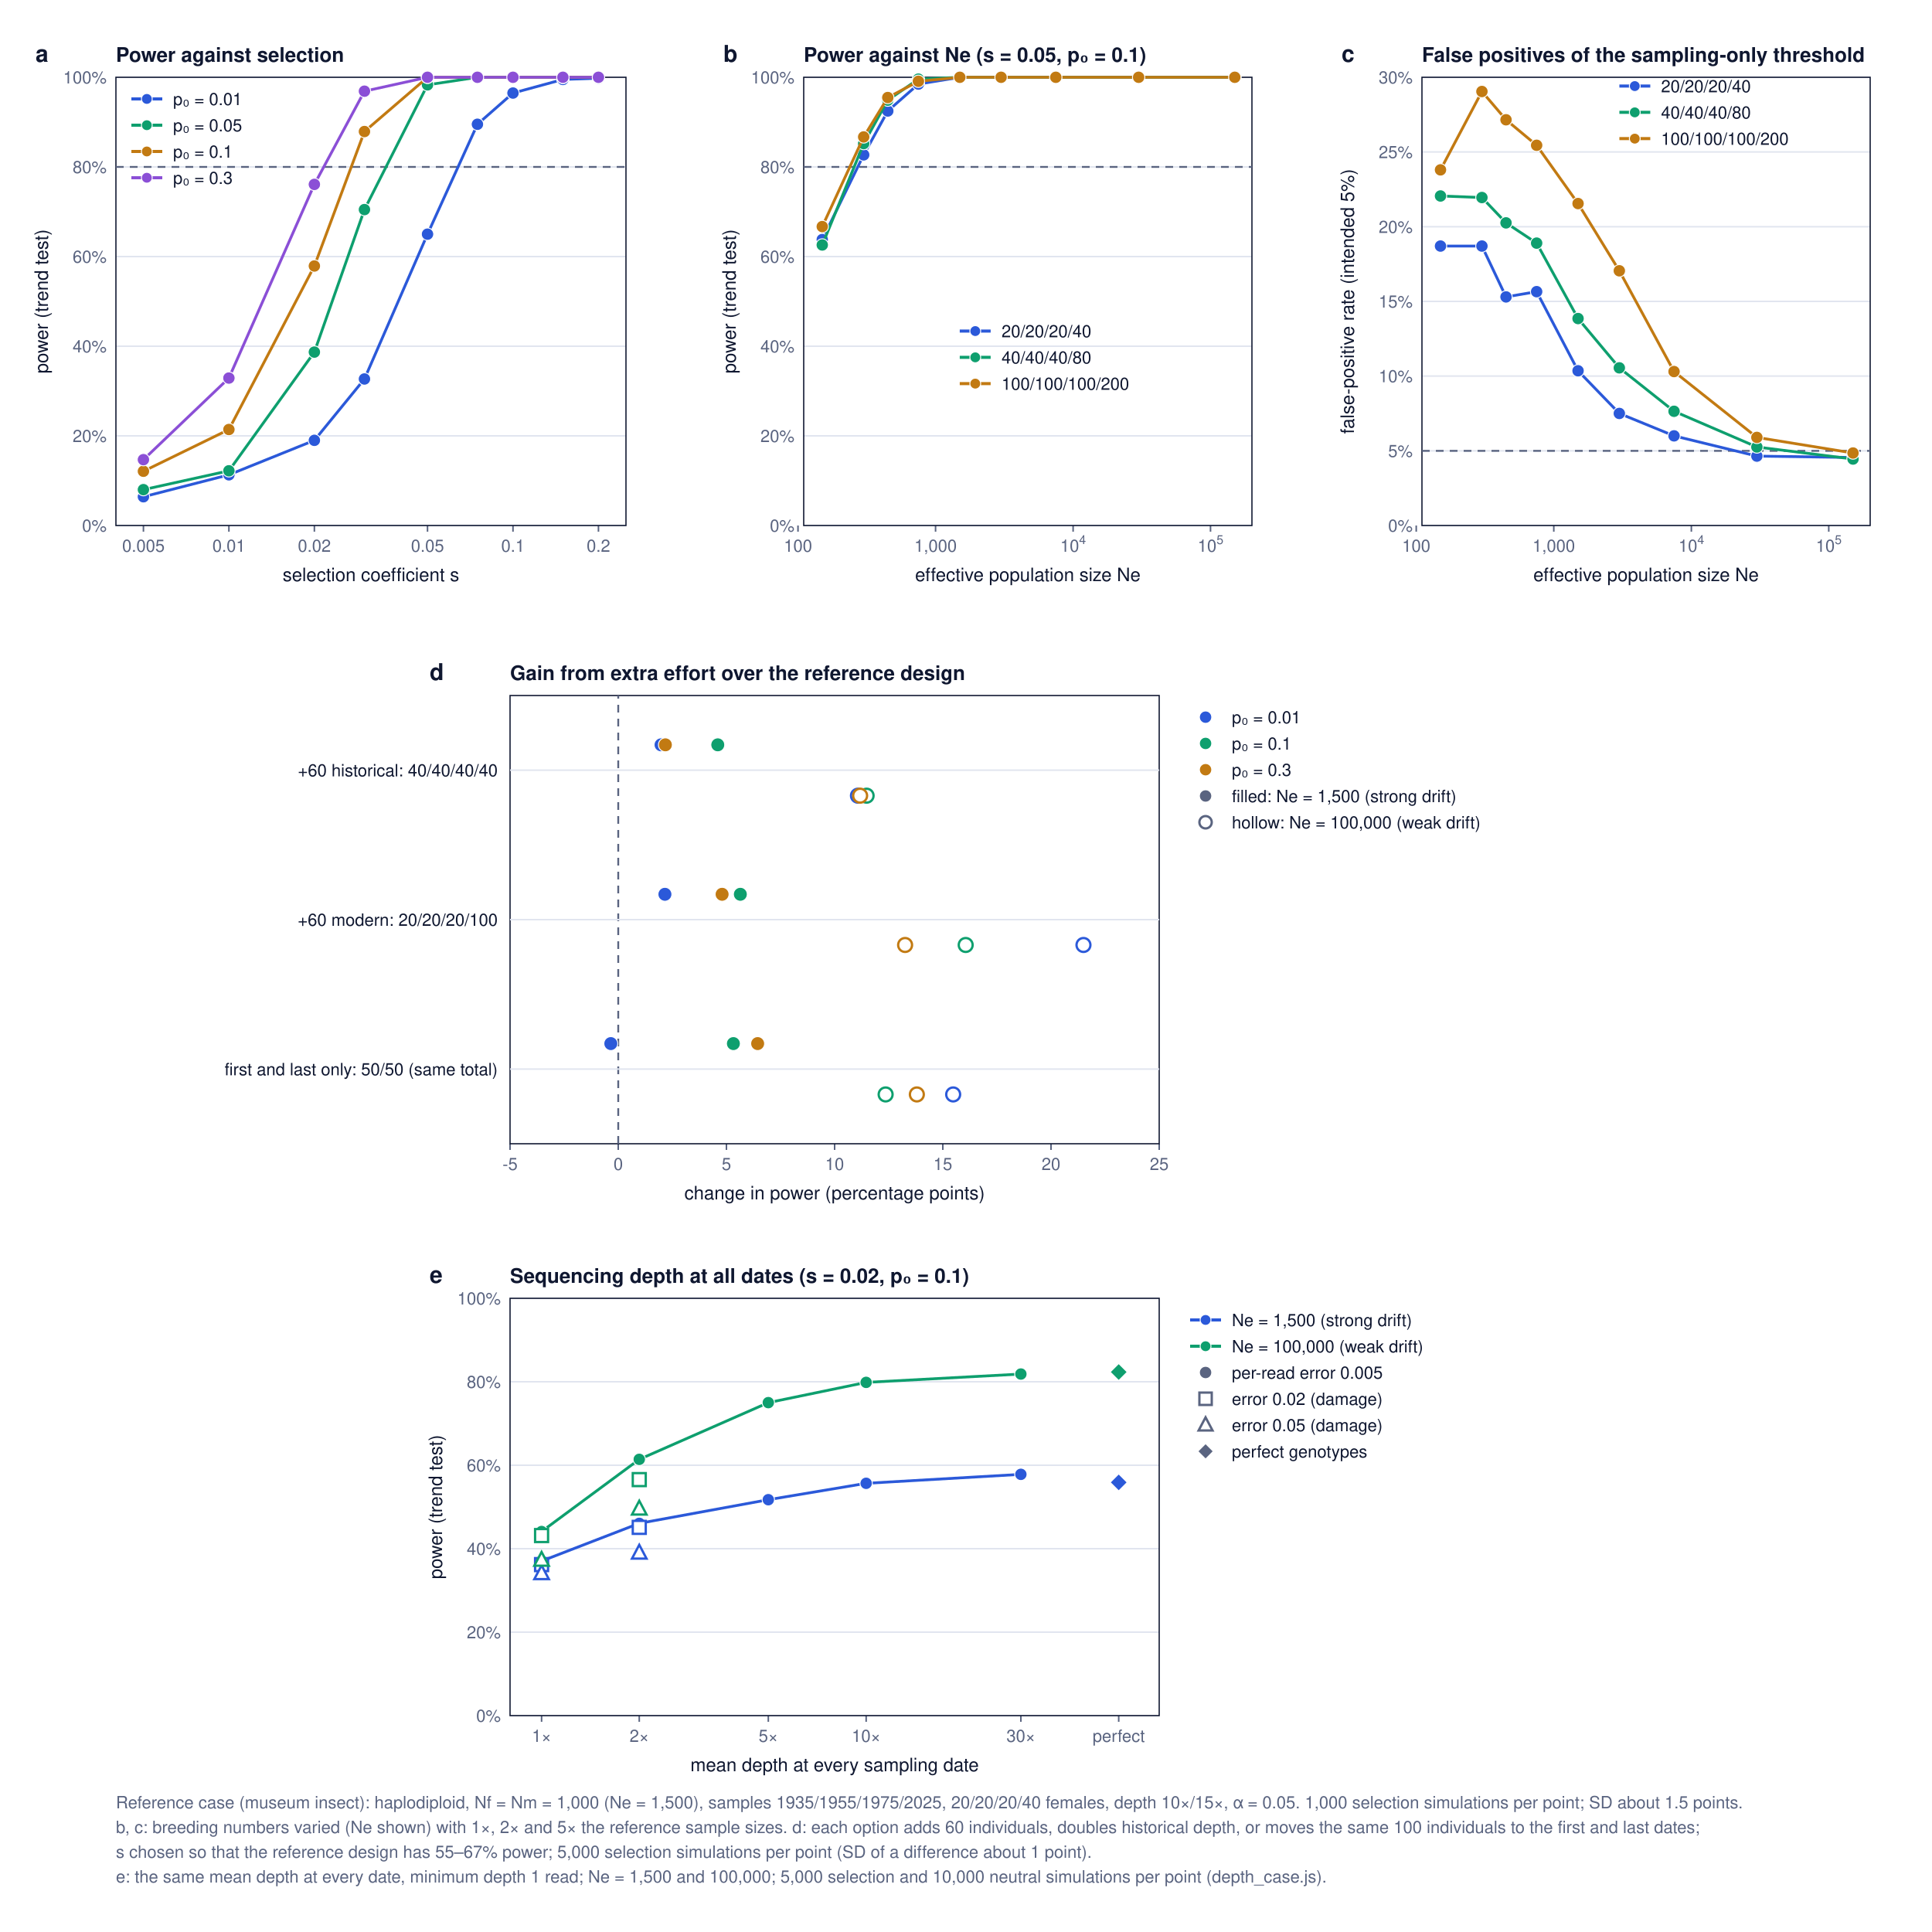
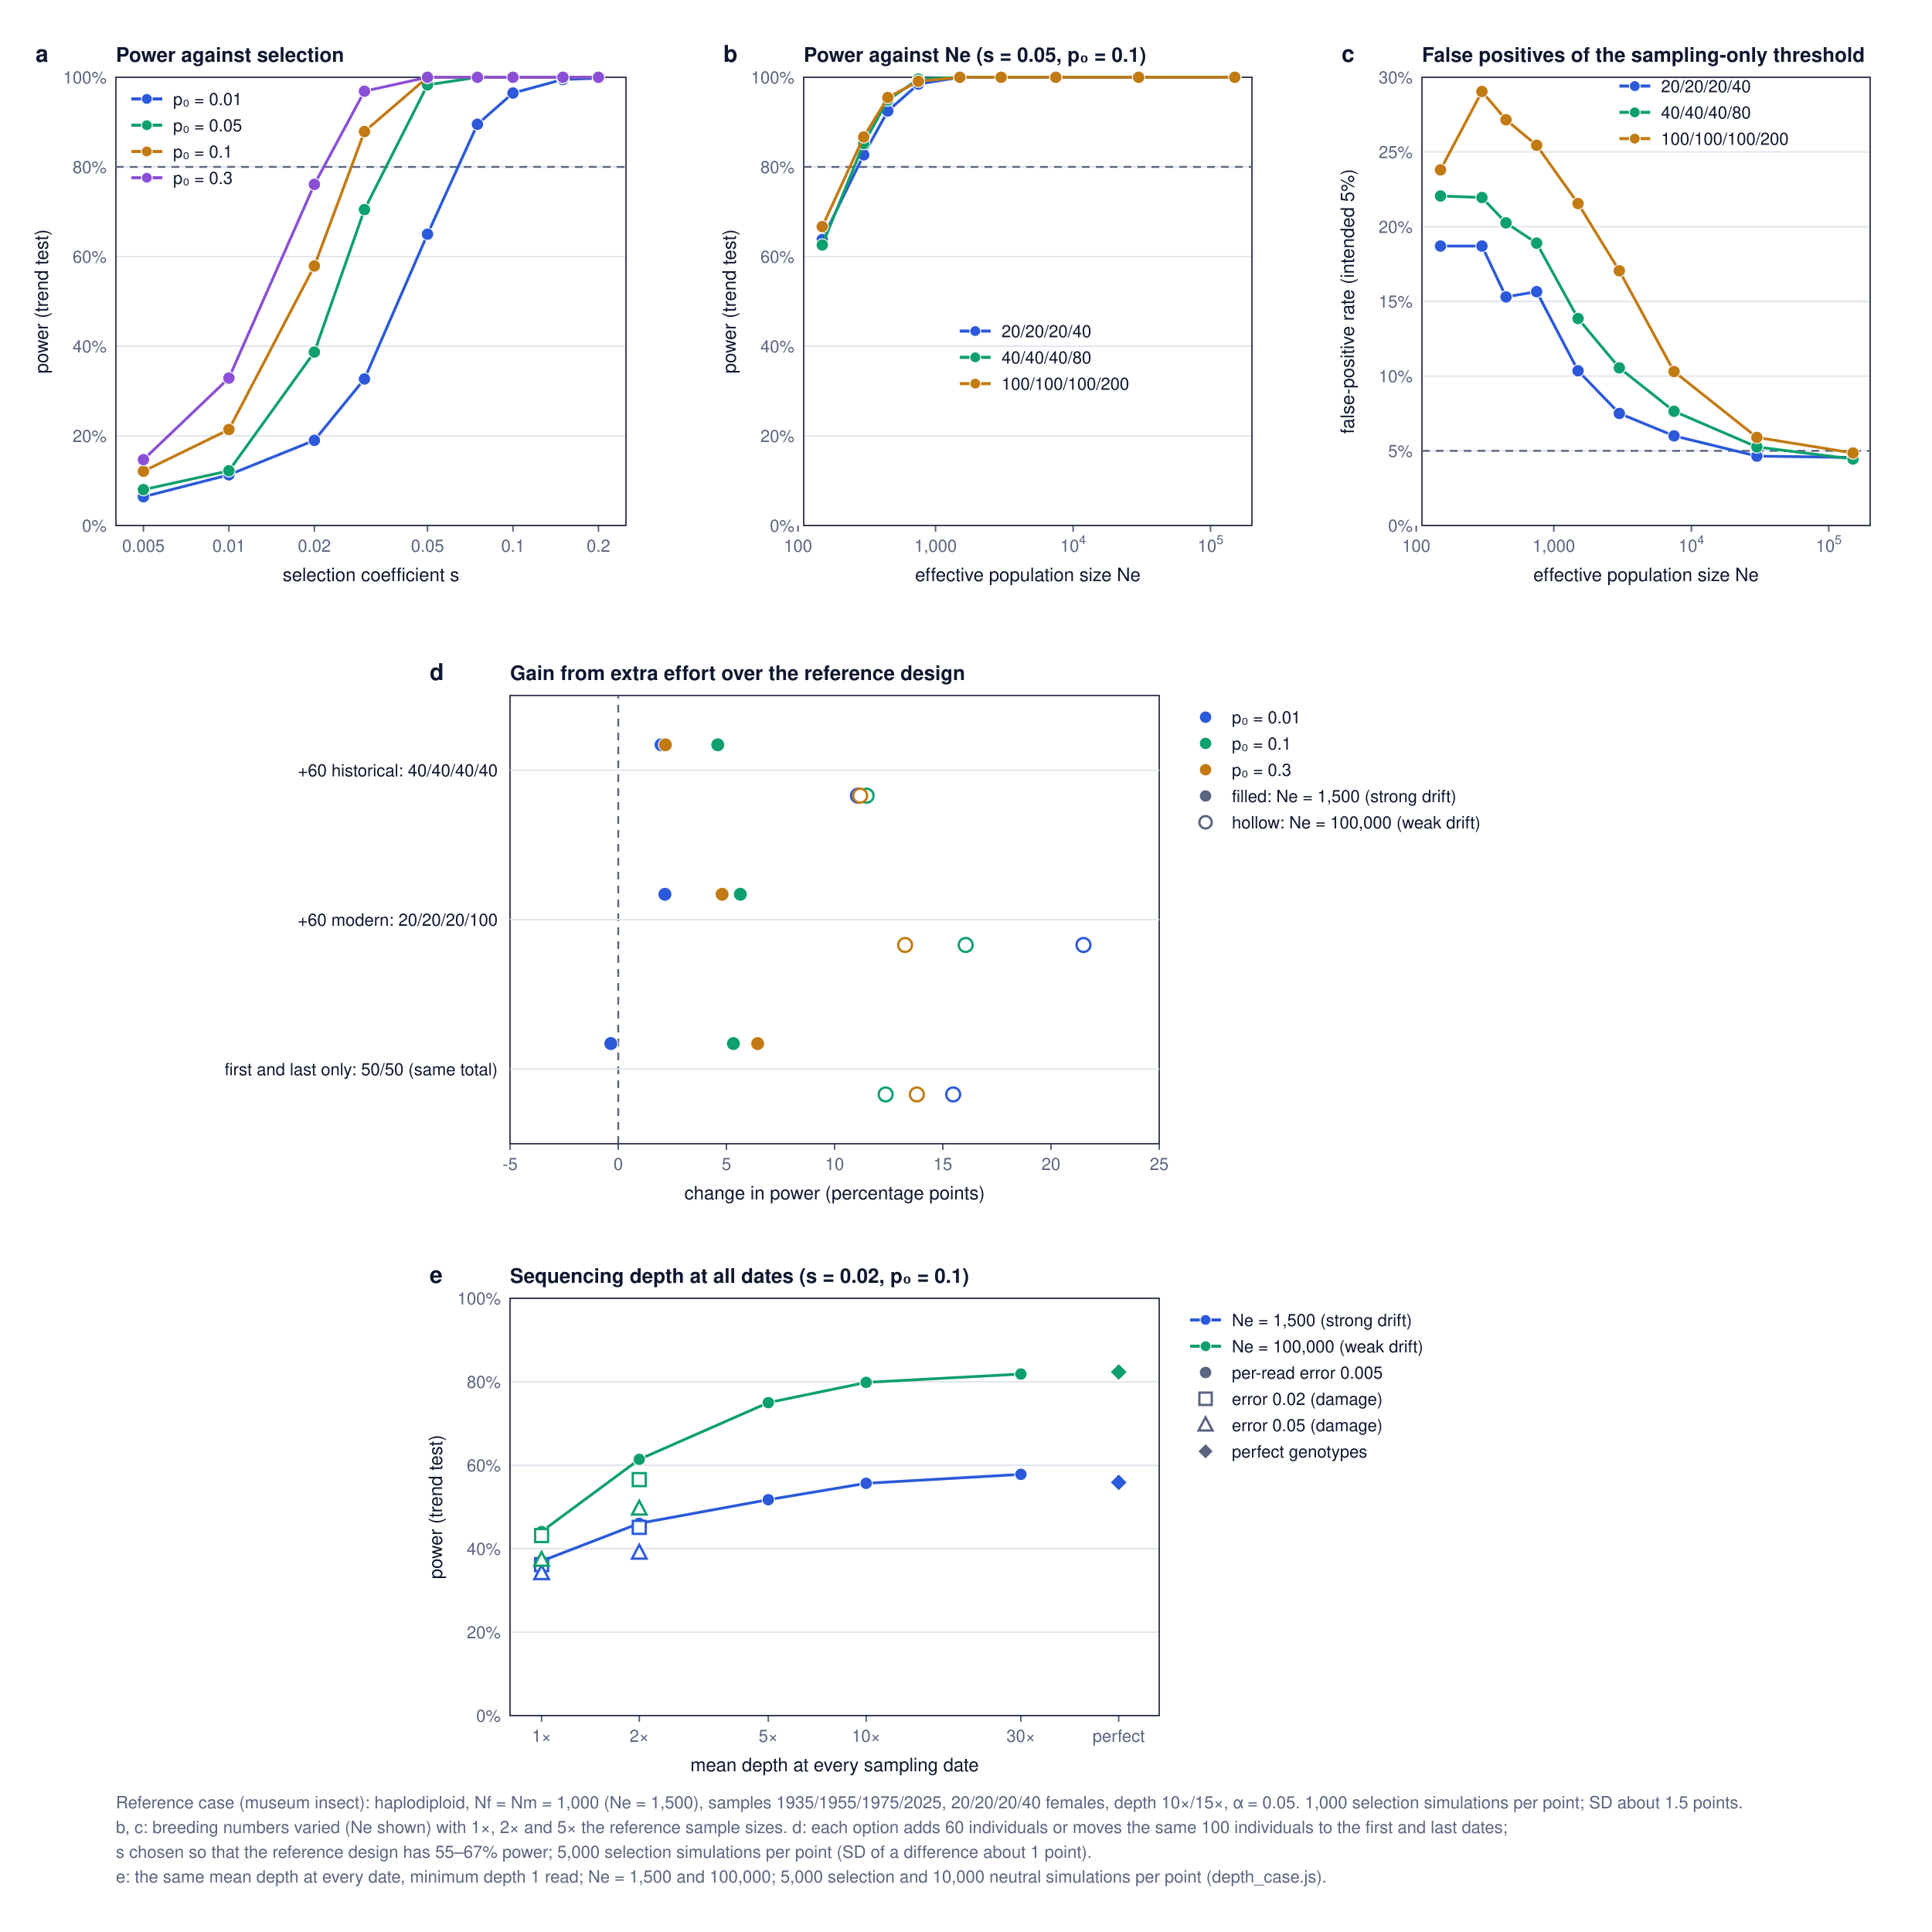
<svg xmlns="http://www.w3.org/2000/svg" width="1250" height="1250" viewBox="0 0 1250 1250" font-family="Helvetica,Arial,sans-serif">
  <defs>
    <g id="m0">
      <circle r="4" fill="#2B59D9" stroke="#fff" stroke-width="0.6" />
    </g>
    <g id="m1">
      <circle r="4" fill="#0E9F6E" stroke="#fff" stroke-width="0.6" />
    </g>
    <g id="m2">
      <circle r="4" fill="#C27A12" stroke="#fff" stroke-width="0.6" />
    </g>
    <g id="m3">
      <circle r="4" fill="#8B4FD6" stroke="#fff" stroke-width="0.6" />
    </g>
    <g id="m4">
      <circle r="3.5" fill="#2B59D9" stroke="#fff" stroke-width="0.6" />
    </g>
    <g id="m5">
      <circle r="3.5" fill="#0E9F6E" stroke="#fff" stroke-width="0.6" />
    </g>
    <g id="m6">
      <circle r="3.5" fill="#C27A12" stroke="#fff" stroke-width="0.6" />
    </g>
    <g id="m7">
      <circle r="3.5" fill="#8B4FD6" stroke="#fff" stroke-width="0.6" />
    </g>
    <g id="m8">
      <circle r="4.5" fill="#2B59D9" stroke="#fff" stroke-width="0.6" />
    </g>
    <g id="m9">
      <circle r="4.5" fill="#0E9F6E" stroke="#fff" stroke-width="0.6" />
    </g>
    <g id="m10">
      <circle r="4.5" fill="#C27A12" stroke="#fff" stroke-width="0.6" />
    </g>
    <g id="m11">
      <circle r="4.5" fill="#fff" stroke="#2B59D9" stroke-width="1.5" />
    </g>
    <g id="m12">
      <circle r="4.5" fill="#fff" stroke="#0E9F6E" stroke-width="1.5" />
    </g>
    <g id="m13">
      <circle r="4.5" fill="#fff" stroke="#C27A12" stroke-width="1.5" />
    </g>
    <g id="m14">
      <circle r="4" fill="#5A6480" stroke="#fff" stroke-width="0.6" />
    </g>
    <g id="m15">
      <circle r="4" fill="#fff" stroke="#5A6480" stroke-width="1.5" />
    </g>
    <g id="m16">
      <path d="M0 -5.5L5.5 0L0 5.5L-5.5 0Z" fill="#2B59D9" stroke="#fff" stroke-width="0.6" />
    </g>
    <g id="m17">
      <rect x="-4.2" y="-4.2" width="8.4" height="8.4" fill="#fff" stroke="#2B59D9" stroke-width="1.5" />
    </g>
    <g id="m18">
      <path d="M0 -5.2L4.7 3.7H-4.7Z" fill="#fff" stroke="#2B59D9" stroke-width="1.5" />
    </g>
    <g id="m19">
      <path d="M0 -5.5L5.5 0L0 5.5L-5.5 0Z" fill="#0E9F6E" stroke="#fff" stroke-width="0.6" />
    </g>
    <g id="m20">
      <rect x="-4.2" y="-4.2" width="8.4" height="8.4" fill="#fff" stroke="#0E9F6E" stroke-width="1.5" />
    </g>
    <g id="m21">
      <path d="M0 -5.2L4.7 3.7H-4.7Z" fill="#fff" stroke="#0E9F6E" stroke-width="1.5" />
    </g>
    <g id="m22">
      <rect x="-4" y="-4" width="8" height="8" fill="#fff" stroke="#5A6480" stroke-width="1.5" />
    </g>
    <g id="m23">
      <path d="M0 -5L4.5 3.5H-4.5Z" fill="#fff" stroke="#5A6480" stroke-width="1.5" />
    </g>
    <g id="m24">
      <path d="M0 -5L5 0L0 5L-5 0Z" fill="#5A6480" stroke="#fff" stroke-width="0.6" />
    </g>
  </defs>
  <rect width="1250" height="1250" fill="#fff" />
  <text x="75.0" y="40.0" font-size="13" text-anchor="start" fill="#0F1730" font-weight="600">Power against selection</text>
  <text x="23.0" y="40.0" font-size="15" text-anchor="start" fill="#0F1730" font-weight="700">a</text>
  <line x1="75" x2="405" y1="340.0" y2="340.0" stroke="#E1E5EF" />
  <text x="69" y="344.0" font-size="11" text-anchor="end" fill="#5A6480">0%</text>
  <line x1="75" x2="405" y1="282.0" y2="282.0" stroke="#E1E5EF" />
  <text x="69" y="286.0" font-size="11" text-anchor="end" fill="#5A6480">20%</text>
  <line x1="75" x2="405" y1="224.0" y2="224.0" stroke="#E1E5EF" />
  <text x="69" y="228.0" font-size="11" text-anchor="end" fill="#5A6480">40%</text>
  <line x1="75" x2="405" y1="166.0" y2="166.0" stroke="#E1E5EF" />
  <text x="69" y="170.0" font-size="11" text-anchor="end" fill="#5A6480">60%</text>
  <line x1="75" x2="405" y1="108.0" y2="108.0" stroke="#E1E5EF" />
  <text x="69" y="112.0" font-size="11" text-anchor="end" fill="#5A6480">80%</text>
  <line x1="75" x2="405" y1="50.0" y2="50.0" stroke="#E1E5EF" />
  <text x="69" y="54.0" font-size="11" text-anchor="end" fill="#5A6480">100%</text>
  <line x1="92.8" x2="92.8" y1="340" y2="344" stroke="#5A6480" />
  <text x="92.8" y="357" font-size="11" text-anchor="middle" fill="#5A6480">0.005</text>
  <line x1="148.1" x2="148.1" y1="340" y2="344" stroke="#5A6480" />
  <text x="148.1" y="357" font-size="11" text-anchor="middle" fill="#5A6480">0.01</text>
  <line x1="203.4" x2="203.4" y1="340" y2="344" stroke="#5A6480" />
  <text x="203.4" y="357" font-size="11" text-anchor="middle" fill="#5A6480">0.02</text>
  <line x1="276.6" x2="276.6" y1="340" y2="344" stroke="#5A6480" />
  <text x="276.6" y="357" font-size="11" text-anchor="middle" fill="#5A6480">0.05</text>
  <line x1="331.9" x2="331.9" y1="340" y2="344" stroke="#5A6480" />
  <text x="331.9" y="357" font-size="11" text-anchor="middle" fill="#5A6480">0.1</text>
  <line x1="387.2" x2="387.2" y1="340" y2="344" stroke="#5A6480" />
  <text x="387.2" y="357" font-size="11" text-anchor="middle" fill="#5A6480">0.2</text>
  <rect x="75" y="50" width="330" height="290" fill="none" stroke="#0F1730" stroke-width=".8" />
  <text x="240.0" y="376.0" font-size="12" text-anchor="middle" fill="#0F1730">selection coefficient s</text>
  <text x="31.0" y="195.0" font-size="12" text-anchor="middle" fill="#0F1730" transform="rotate(-90 31.0 195.0)">power (trend test)</text>
  <path d="M75.0 108.0L405.0 108.0" fill="none" stroke="#5A6480" stroke-width="1.2" stroke-dasharray="5 4" stroke-opacity="1" />
  <path d="M92.8 321.4L148.1 307.2L203.4 284.9L235.8 245.2L276.6 151.5L308.9 80.4L331.9 60.2L364.2 51.4L387.2 50.6" fill="none" stroke="#2B59D9" stroke-width="1.8" stroke-opacity="1" />
  <use href="#m0" x="92.8" y="321.4" />
  <use href="#m0" x="148.1" y="307.2" />
  <use href="#m0" x="203.4" y="284.9" />
  <use href="#m0" x="235.8" y="245.2" />
  <use href="#m0" x="276.6" y="151.5" />
  <use href="#m0" x="308.9" y="80.4" />
  <use href="#m0" x="331.9" y="60.2" />
  <use href="#m0" x="364.2" y="51.4" />
  <use href="#m0" x="387.2" y="50.6" />
  <path d="M92.8 316.8L148.1 304.6L203.4 227.8L235.8 135.6L276.6 54.9L308.9 50.0L331.9 50.0L364.2 50.0L387.2 50.0" fill="none" stroke="#0E9F6E" stroke-width="1.8" stroke-opacity="1" />
  <use href="#m1" x="92.8" y="316.8" />
  <use href="#m1" x="148.1" y="304.6" />
  <use href="#m1" x="203.4" y="227.8" />
  <use href="#m1" x="235.8" y="135.6" />
  <use href="#m1" x="276.6" y="54.9" />
  <use href="#m1" x="308.9" y="50.0" />
  <use href="#m1" x="331.9" y="50.0" />
  <use href="#m1" x="364.2" y="50.0" />
  <use href="#m1" x="387.2" y="50.0" />
  <path d="M92.8 304.9L148.1 277.9L203.4 172.1L235.8 85.1L276.6 50.0L308.9 50.0L331.9 50.0L364.2 50.0L387.2 50.0" fill="none" stroke="#C27A12" stroke-width="1.8" stroke-opacity="1" />
  <use href="#m2" x="92.8" y="304.9" />
  <use href="#m2" x="148.1" y="277.9" />
  <use href="#m2" x="203.4" y="172.1" />
  <use href="#m2" x="235.8" y="85.1" />
  <use href="#m2" x="276.6" y="50.0" />
  <use href="#m2" x="308.9" y="50.0" />
  <use href="#m2" x="331.9" y="50.0" />
  <use href="#m2" x="364.2" y="50.0" />
  <use href="#m2" x="387.2" y="50.0" />
  <path d="M92.8 297.4L148.1 244.6L203.4 119.3L235.8 59.0L276.6 50.0L308.9 50.0L331.9 50.0L364.2 50.0L387.2 50.0" fill="none" stroke="#8B4FD6" stroke-width="1.8" stroke-opacity="1" />
  <use href="#m3" x="92.8" y="297.4" />
  <use href="#m3" x="148.1" y="244.6" />
  <use href="#m3" x="203.4" y="119.3" />
  <use href="#m3" x="235.8" y="59.0" />
  <use href="#m3" x="276.6" y="50.0" />
  <use href="#m3" x="308.9" y="50.0" />
  <use href="#m3" x="331.9" y="50.0" />
  <use href="#m3" x="364.2" y="50.0" />
  <use href="#m3" x="387.2" y="50.0" />
  <line x1="85" x2="105" y1="64" y2="64" stroke="#2B59D9" stroke-width="2" />
  <use href="#m4" x="95.0" y="64.0" />
  <text x="112.0" y="68.0" font-size="11" text-anchor="start" fill="#0F1730">p₀ = 0.01</text>
  <line x1="85" x2="105" y1="81" y2="81" stroke="#0E9F6E" stroke-width="2" />
  <use href="#m5" x="95.0" y="81.0" />
  <text x="112.0" y="85.0" font-size="11" text-anchor="start" fill="#0F1730">p₀ = 0.05</text>
  <line x1="85" x2="105" y1="98" y2="98" stroke="#C27A12" stroke-width="2" />
  <use href="#m6" x="95.0" y="98.0" />
  <text x="112.0" y="102.0" font-size="11" text-anchor="start" fill="#0F1730">p₀ = 0.1</text>
  <line x1="85" x2="105" y1="115" y2="115" stroke="#8B4FD6" stroke-width="2" />
  <use href="#m7" x="95.0" y="115.0" />
  <text x="112.0" y="119.0" font-size="11" text-anchor="start" fill="#0F1730">p₀ = 0.3</text>
  <text x="520.0" y="40.0" font-size="13" text-anchor="start" fill="#0F1730" font-weight="600">Power against Ne (s = 0.05, p₀ = 0.1)</text>
  <text x="468.0" y="40.0" font-size="15" text-anchor="start" fill="#0F1730" font-weight="700">b</text>
  <line x1="520" x2="810" y1="340.0" y2="340.0" stroke="#E1E5EF" />
  <text x="514" y="344.0" font-size="11" text-anchor="end" fill="#5A6480">0%</text>
  <line x1="520" x2="810" y1="282.0" y2="282.0" stroke="#E1E5EF" />
  <text x="514" y="286.0" font-size="11" text-anchor="end" fill="#5A6480">20%</text>
  <line x1="520" x2="810" y1="224.0" y2="224.0" stroke="#E1E5EF" />
  <text x="514" y="228.0" font-size="11" text-anchor="end" fill="#5A6480">40%</text>
  <line x1="520" x2="810" y1="166.0" y2="166.0" stroke="#E1E5EF" />
  <text x="514" y="170.0" font-size="11" text-anchor="end" fill="#5A6480">60%</text>
  <line x1="520" x2="810" y1="108.0" y2="108.0" stroke="#E1E5EF" />
  <text x="514" y="112.0" font-size="11" text-anchor="end" fill="#5A6480">80%</text>
  <line x1="520" x2="810" y1="50.0" y2="50.0" stroke="#E1E5EF" />
  <text x="514" y="54.0" font-size="11" text-anchor="end" fill="#5A6480">100%</text>
  <line x1="516.3" x2="516.3" y1="340" y2="344" stroke="#5A6480" />
  <text x="516.3" y="357" font-size="11" text-anchor="middle" fill="#5A6480">100</text>
  <line x1="605.3" x2="605.3" y1="340" y2="344" stroke="#5A6480" />
  <text x="605.3" y="357" font-size="11" text-anchor="middle" fill="#5A6480">1,000</text>
  <line x1="694.3" x2="694.3" y1="340" y2="344" stroke="#5A6480" />
  <text x="694.3" y="357" font-size="11" text-anchor="middle" fill="#5A6480">10<tspan dy="-5" font-size="8">4</tspan>
  </text>
  <line x1="783.2" x2="783.2" y1="340" y2="344" stroke="#5A6480" />
  <text x="783.2" y="357" font-size="11" text-anchor="middle" fill="#5A6480">10<tspan dy="-5" font-size="8">5</tspan>
  </text>
  <rect x="520" y="50" width="290" height="290" fill="none" stroke="#0F1730" stroke-width=".8" />
  <text x="665.0" y="376.0" font-size="12" text-anchor="middle" fill="#0F1730">effective population size Ne</text>
  <text x="476.0" y="195.0" font-size="12" text-anchor="middle" fill="#0F1730" transform="rotate(-90 476.0 195.0)">power (trend test)</text>
  <path d="M520.0 108.0L810.0 108.0" fill="none" stroke="#5A6480" stroke-width="1.2" stroke-dasharray="5 4" stroke-opacity="1" />
  <text x="920.0" y="40.0" font-size="13" text-anchor="start" fill="#0F1730" font-weight="600">False positives of the sampling-only threshold</text>
  <text x="868.0" y="40.0" font-size="15" text-anchor="start" fill="#0F1730" font-weight="700">c</text>
  <line x1="920" x2="1210" y1="340.0" y2="340.0" stroke="#E1E5EF" />
  <text x="914" y="344.0" font-size="11" text-anchor="end" fill="#5A6480">0%</text>
  <line x1="920" x2="1210" y1="291.7" y2="291.7" stroke="#E1E5EF" />
  <text x="914" y="295.7" font-size="11" text-anchor="end" fill="#5A6480">5%</text>
  <line x1="920" x2="1210" y1="243.3" y2="243.3" stroke="#E1E5EF" />
  <text x="914" y="247.3" font-size="11" text-anchor="end" fill="#5A6480">10%</text>
  <line x1="920" x2="1210" y1="195.0" y2="195.0" stroke="#E1E5EF" />
  <text x="914" y="199.0" font-size="11" text-anchor="end" fill="#5A6480">15%</text>
  <line x1="920" x2="1210" y1="146.7" y2="146.7" stroke="#E1E5EF" />
  <text x="914" y="150.7" font-size="11" text-anchor="end" fill="#5A6480">20%</text>
  <line x1="920" x2="1210" y1="98.3" y2="98.3" stroke="#E1E5EF" />
  <text x="914" y="102.3" font-size="11" text-anchor="end" fill="#5A6480">25%</text>
  <line x1="920" x2="1210" y1="50.0" y2="50.0" stroke="#E1E5EF" />
  <text x="914" y="54.0" font-size="11" text-anchor="end" fill="#5A6480">30%</text>
  <line x1="916.3" x2="916.3" y1="340" y2="344" stroke="#5A6480" />
  <text x="916.3" y="357" font-size="11" text-anchor="middle" fill="#5A6480">100</text>
  <line x1="1005.3" x2="1005.3" y1="340" y2="344" stroke="#5A6480" />
  <text x="1005.3" y="357" font-size="11" text-anchor="middle" fill="#5A6480">1,000</text>
  <line x1="1094.3" x2="1094.3" y1="340" y2="344" stroke="#5A6480" />
  <text x="1094.3" y="357" font-size="11" text-anchor="middle" fill="#5A6480">10<tspan dy="-5" font-size="8">4</tspan>
  </text>
  <line x1="1183.2" x2="1183.2" y1="340" y2="344" stroke="#5A6480" />
  <text x="1183.2" y="357" font-size="11" text-anchor="middle" fill="#5A6480">10<tspan dy="-5" font-size="8">5</tspan>
  </text>
  <rect x="920" y="50" width="290" height="290" fill="none" stroke="#0F1730" stroke-width=".8" />
  <text x="1065.0" y="376.0" font-size="12" text-anchor="middle" fill="#0F1730">effective population size Ne</text>
  <text x="876.0" y="195.0" font-size="12" text-anchor="middle" fill="#0F1730" transform="rotate(-90 876.0 195.0)">false-positive rate (intended 5%)</text>
  <path d="M920.0 291.7L1210.0 291.7" fill="none" stroke="#5A6480" stroke-width="1.2" stroke-dasharray="5 4" stroke-opacity="1" />
  <path d="M532.0 155.0L558.8 100.2L574.4 71.8L594.2 54.4L621.0 50.0L647.7 50.0L683.1 50.0L736.7 50.0L798.9 50.0" fill="none" stroke="#2B59D9" stroke-width="1.8" stroke-opacity="1" />
  <use href="#m0" x="532.0" y="155.0" />
  <use href="#m0" x="558.8" y="100.2" />
  <use href="#m0" x="574.4" y="71.8" />
  <use href="#m0" x="594.2" y="54.4" />
  <use href="#m0" x="621.0" y="50.0" />
  <use href="#m0" x="647.7" y="50.0" />
  <use href="#m0" x="683.1" y="50.0" />
  <use href="#m0" x="736.7" y="50.0" />
  <use href="#m0" x="798.9" y="50.0" />
  <path d="M932.0 159.2L958.8 159.2L974.4 192.1L994.2 188.7L1021.0 239.9L1047.7 267.5L1083.1 282.0L1136.7 295.1L1198.9 296.0" fill="none" stroke="#2B59D9" stroke-width="1.8" stroke-opacity="1" />
  <use href="#m0" x="932.0" y="159.2" />
  <use href="#m0" x="958.8" y="159.2" />
  <use href="#m0" x="974.4" y="192.1" />
  <use href="#m0" x="994.2" y="188.7" />
  <use href="#m0" x="1021.0" y="239.9" />
  <use href="#m0" x="1047.7" y="267.5" />
  <use href="#m0" x="1083.1" y="282.0" />
  <use href="#m0" x="1136.7" y="295.1" />
  <use href="#m0" x="1198.9" y="296.0" />
  <path d="M532.0 158.5L558.8 92.9L574.4 64.8L594.2 51.2L621.0 50.0L647.7 50.0L683.1 50.0L736.7 50.0L798.9 50.0" fill="none" stroke="#0E9F6E" stroke-width="1.8" stroke-opacity="1" />
  <use href="#m1" x="532.0" y="158.5" />
  <use href="#m1" x="558.8" y="92.9" />
  <use href="#m1" x="574.4" y="64.8" />
  <use href="#m1" x="594.2" y="51.2" />
  <use href="#m1" x="621.0" y="50.0" />
  <use href="#m1" x="647.7" y="50.0" />
  <use href="#m1" x="683.1" y="50.0" />
  <use href="#m1" x="736.7" y="50.0" />
  <use href="#m1" x="798.9" y="50.0" />
  <path d="M932.0 126.8L958.8 127.8L974.4 144.2L994.2 157.3L1021.0 206.1L1047.7 238.0L1083.1 266.1L1136.7 289.2L1198.9 297.0" fill="none" stroke="#0E9F6E" stroke-width="1.8" stroke-opacity="1" />
  <use href="#m1" x="932.0" y="126.8" />
  <use href="#m1" x="958.8" y="127.8" />
  <use href="#m1" x="974.4" y="144.2" />
  <use href="#m1" x="994.2" y="157.3" />
  <use href="#m1" x="1021.0" y="206.1" />
  <use href="#m1" x="1047.7" y="238.0" />
  <use href="#m1" x="1083.1" y="266.1" />
  <use href="#m1" x="1136.7" y="289.2" />
  <use href="#m1" x="1198.9" y="297.0" />
  <path d="M532.0 146.6L558.8 88.6L574.4 63.1L594.2 52.6L621.0 50.0L647.7 50.0L683.1 50.0L736.7 50.0L798.9 50.0" fill="none" stroke="#C27A12" stroke-width="1.8" stroke-opacity="1" />
  <use href="#m2" x="532.0" y="146.6" />
  <use href="#m2" x="558.8" y="88.6" />
  <use href="#m2" x="574.4" y="63.1" />
  <use href="#m2" x="594.2" y="52.6" />
  <use href="#m2" x="621.0" y="50.0" />
  <use href="#m2" x="647.7" y="50.0" />
  <use href="#m2" x="683.1" y="50.0" />
  <use href="#m2" x="736.7" y="50.0" />
  <use href="#m2" x="798.9" y="50.0" />
  <path d="M932.0 109.9L958.8 59.2L974.4 77.5L994.2 94.0L1021.0 131.7L1047.7 175.2L1083.1 240.4L1136.7 283.0L1198.9 293.1" fill="none" stroke="#C27A12" stroke-width="1.8" stroke-opacity="1" />
  <use href="#m2" x="932.0" y="109.9" />
  <use href="#m2" x="958.8" y="59.2" />
  <use href="#m2" x="974.4" y="77.5" />
  <use href="#m2" x="994.2" y="94.0" />
  <use href="#m2" x="1021.0" y="131.7" />
  <use href="#m2" x="1047.7" y="175.2" />
  <use href="#m2" x="1083.1" y="240.4" />
  <use href="#m2" x="1136.7" y="283.0" />
  <use href="#m2" x="1198.9" y="293.1" />
  <line x1="620.951" x2="640.951" y1="214.2" y2="214.2" stroke="#2B59D9" stroke-width="2" />
  <use href="#m4" x="631.0" y="214.2" />
  <text x="648.0" y="218.2" font-size="11" text-anchor="start" fill="#0F1730">20/20/20/40</text>
  <line x1="620.951" x2="640.951" y1="231.2" y2="231.2" stroke="#0E9F6E" stroke-width="2" />
  <use href="#m5" x="631.0" y="231.2" />
  <text x="648.0" y="235.2" font-size="11" text-anchor="start" fill="#0F1730">40/40/40/80</text>
  <line x1="620.951" x2="640.951" y1="248.2" y2="248.2" stroke="#C27A12" stroke-width="2" />
  <use href="#m6" x="631.0" y="248.2" />
  <text x="648.0" y="252.2" font-size="11" text-anchor="start" fill="#0F1730">100/100/100/200</text>
  <line x1="1047.732" x2="1067.732" y1="55.667" y2="55.667" stroke="#2B59D9" stroke-width="2" />
  <use href="#m4" x="1057.7" y="55.7" />
  <text x="1074.7" y="59.7" font-size="11" text-anchor="start" fill="#0F1730">20/20/20/40</text>
  <line x1="1047.732" x2="1067.732" y1="72.667" y2="72.667" stroke="#0E9F6E" stroke-width="2" />
  <use href="#m5" x="1057.7" y="72.7" />
  <text x="1074.7" y="76.7" font-size="11" text-anchor="start" fill="#0F1730">40/40/40/80</text>
  <line x1="1047.732" x2="1067.732" y1="89.667" y2="89.667" stroke="#C27A12" stroke-width="2" />
  <use href="#m6" x="1057.7" y="89.7" />
  <text x="1074.7" y="93.7" font-size="11" text-anchor="start" fill="#0F1730">100/100/100/200</text>
  <text x="330.0" y="440.0" font-size="13" text-anchor="start" fill="#0F1730" font-weight="600">Gain from extra effort over the reference design</text>
  <text x="278.0" y="440.0" font-size="15" text-anchor="start" fill="#0F1730" font-weight="700">d</text>
  <line x1="330.0" x2="330.0" y1="740" y2="744" stroke="#5A6480" />
  <text x="330.0" y="757" font-size="11" text-anchor="middle" fill="#5A6480">-5</text>
  <line x1="400.0" x2="400.0" y1="740" y2="744" stroke="#5A6480" />
  <text x="400.0" y="757" font-size="11" text-anchor="middle" fill="#5A6480">0</text>
  <line x1="470.0" x2="470.0" y1="740" y2="744" stroke="#5A6480" />
  <text x="470.0" y="757" font-size="11" text-anchor="middle" fill="#5A6480">5</text>
  <line x1="540.0" x2="540.0" y1="740" y2="744" stroke="#5A6480" />
  <text x="540.0" y="757" font-size="11" text-anchor="middle" fill="#5A6480">10</text>
  <line x1="610.0" x2="610.0" y1="740" y2="744" stroke="#5A6480" />
  <text x="610.0" y="757" font-size="11" text-anchor="middle" fill="#5A6480">15</text>
  <line x1="680.0" x2="680.0" y1="740" y2="744" stroke="#5A6480" />
  <text x="680.0" y="757" font-size="11" text-anchor="middle" fill="#5A6480">20</text>
  <line x1="750.0" x2="750.0" y1="740" y2="744" stroke="#5A6480" />
  <text x="750.0" y="757" font-size="11" text-anchor="middle" fill="#5A6480">25</text>
  <rect x="330" y="450" width="420" height="290" fill="none" stroke="#0F1730" stroke-width=".8" />
  <text x="540.0" y="776.0" font-size="12" text-anchor="middle" fill="#0F1730">change in power (percentage points)</text>
  <path d="M400.0 740.0L400.0 450.0" fill="none" stroke="#5A6480" stroke-width="1.2" stroke-dasharray="5 4" stroke-opacity="1" />
  <line x1="330" x2="750" y1="498.3" y2="498.3" stroke="#E1E5EF" />
  <text x="322.0" y="502.3" font-size="11" text-anchor="end" fill="#0F1730">+60 historical: 40/40/40/40</text>
  <use href="#m8" x="427.7" y="481.9" />
  <use href="#m9" x="464.4" y="481.9" />
  <use href="#m10" x="430.5" y="481.9" />
  <use href="#m11" x="555.1" y="514.8" />
  <use href="#m12" x="560.7" y="514.8" />
  <use href="#m13" x="556.5" y="514.8" />
  <line x1="330" x2="750" y1="595.0" y2="595.0" stroke="#E1E5EF" />
  <text x="322.0" y="599.0" font-size="11" text-anchor="end" fill="#0F1730">+60 modern: 20/20/20/100</text>
  <use href="#m8" x="430.2" y="578.6" />
  <use href="#m9" x="479.0" y="578.6" />
  <use href="#m10" x="467.2" y="578.6" />
  <use href="#m11" x="701.0" y="611.4" />
  <use href="#m12" x="624.8" y="611.4" />
  <use href="#m13" x="585.6" y="611.4" />
  <line x1="330" x2="750" y1="691.7" y2="691.7" stroke="#E1E5EF" />
  <text x="322.0" y="695.7" font-size="11" text-anchor="end" fill="#0F1730">first and last only: 50/50 (same total)</text>
  <use href="#m8" x="395.2" y="675.2" />
  <use href="#m9" x="474.5" y="675.2" />
  <use href="#m10" x="490.2" y="675.2" />
  <use href="#m11" x="616.7" y="708.1" />
  <use href="#m12" x="573.0" y="708.1" />
  <use href="#m13" x="593.2" y="708.1" />
  <use href="#m0" x="780.0" y="464.0" />
  <text x="797.0" y="468.0" font-size="11" text-anchor="start" fill="#0F1730">p₀ = 0.01</text>
  <use href="#m1" x="780.0" y="481.0" />
  <text x="797.0" y="485.0" font-size="11" text-anchor="start" fill="#0F1730">p₀ = 0.1</text>
  <use href="#m2" x="780.0" y="498.0" />
  <text x="797.0" y="502.0" font-size="11" text-anchor="start" fill="#0F1730">p₀ = 0.3</text>
  <use href="#m14" x="780.0" y="515.0" />
  <text x="797.0" y="519.0" font-size="11" text-anchor="start" fill="#0F1730">filled: Ne = 1,500 (strong drift)</text>
  <use href="#m15" x="780.0" y="532.0" />
  <text x="797.0" y="536.0" font-size="11" text-anchor="start" fill="#0F1730">hollow: Ne = 100,000 (weak drift)</text>
  <text x="330.0" y="830.0" font-size="13" text-anchor="start" fill="#0F1730" font-weight="600">Sequencing depth at all dates (s = 0.02, p₀ = 0.1)</text>
  <text x="278.0" y="830.0" font-size="15" text-anchor="start" fill="#0F1730" font-weight="700">e</text>
  <line x1="330" x2="750" y1="1110.0" y2="1110.0" stroke="#E1E5EF" />
  <text x="324" y="1114.0" font-size="11" text-anchor="end" fill="#5A6480">0%</text>
  <line x1="330" x2="750" y1="1056.0" y2="1056.0" stroke="#E1E5EF" />
  <text x="324" y="1060.0" font-size="11" text-anchor="end" fill="#5A6480">20%</text>
  <line x1="330" x2="750" y1="1002.0" y2="1002.0" stroke="#E1E5EF" />
  <text x="324" y="1006.0" font-size="11" text-anchor="end" fill="#5A6480">40%</text>
  <line x1="330" x2="750" y1="948.0" y2="948.0" stroke="#E1E5EF" />
  <text x="324" y="952.0" font-size="11" text-anchor="end" fill="#5A6480">60%</text>
  <line x1="330" x2="750" y1="894.0" y2="894.0" stroke="#E1E5EF" />
  <text x="324" y="898.0" font-size="11" text-anchor="end" fill="#5A6480">80%</text>
  <line x1="330" x2="750" y1="840.0" y2="840.0" stroke="#E1E5EF" />
  <text x="324" y="844.0" font-size="11" text-anchor="end" fill="#5A6480">100%</text>
  <line x1="350.4" x2="350.4" y1="1110" y2="1114" stroke="#5A6480" />
  <text x="350.4" y="1127" font-size="11" text-anchor="middle" fill="#5A6480">1×</text>
  <line x1="413.6" x2="413.6" y1="1110" y2="1114" stroke="#5A6480" />
  <text x="413.6" y="1127" font-size="11" text-anchor="middle" fill="#5A6480">2×</text>
  <line x1="497.1" x2="497.1" y1="1110" y2="1114" stroke="#5A6480" />
  <text x="497.1" y="1127" font-size="11" text-anchor="middle" fill="#5A6480">5×</text>
  <line x1="560.4" x2="560.4" y1="1110" y2="1114" stroke="#5A6480" />
  <text x="560.4" y="1127" font-size="11" text-anchor="middle" fill="#5A6480">10×</text>
  <line x1="660.5" x2="660.5" y1="1110" y2="1114" stroke="#5A6480" />
  <text x="660.5" y="1127" font-size="11" text-anchor="middle" fill="#5A6480">30×</text>
  <line x1="723.8" x2="723.8" y1="1110" y2="1114" stroke="#5A6480" />
  <text x="723.8" y="1127" font-size="11" text-anchor="middle" fill="#5A6480">perfect</text>
  <rect x="330" y="840" width="420" height="270" fill="none" stroke="#0F1730" stroke-width=".8" />
  <text x="540.0" y="1146.0" font-size="12" text-anchor="middle" fill="#0F1730">mean depth at every sampling date</text>
  <text x="286.0" y="975.0" font-size="12" text-anchor="middle" fill="#0F1730" transform="rotate(-90 286.0 975.0)">power (trend test)</text>
  <path d="M350.4 1010.0L413.6 985.6L497.1 970.3L560.4 959.7L660.5 953.9" fill="none" stroke="#2B59D9" stroke-width="1.8" stroke-opacity="1" />
  <use href="#m0" x="350.4" y="1010.0" />
  <use href="#m0" x="413.6" y="985.6" />
  <use href="#m0" x="497.1" y="970.3" />
  <use href="#m0" x="560.4" y="959.7" />
  <use href="#m0" x="660.5" y="953.9" />
  <use href="#m16" x="723.8" y="959.1" />
  <use href="#m17" x="350.4" y="1012.3" />
  <use href="#m17" x="413.6" y="988.2" />
  <use href="#m18" x="350.4" y="1018.0" />
  <use href="#m18" x="413.6" y="1004.7" />
  <path d="M350.4 990.9L413.6 944.2L497.1 907.5L560.4 894.4L660.5 889.0" fill="none" stroke="#0E9F6E" stroke-width="1.8" stroke-opacity="1" />
  <use href="#m1" x="350.4" y="990.9" />
  <use href="#m1" x="413.6" y="944.2" />
  <use href="#m1" x="497.1" y="907.5" />
  <use href="#m1" x="560.4" y="894.4" />
  <use href="#m1" x="660.5" y="889.0" />
  <use href="#m19" x="723.8" y="887.7" />
  <use href="#m20" x="350.4" y="993.5" />
  <use href="#m20" x="413.6" y="957.3" />
  <use href="#m21" x="350.4" y="1009.3" />
  <use href="#m21" x="413.6" y="976.2" />
  <line x1="770" x2="790" y1="854" y2="854" stroke="#2B59D9" stroke-width="2" />
  <use href="#m4" x="780.0" y="854.0" />
  <text x="797.0" y="858.0" font-size="11" text-anchor="start" fill="#0F1730">Ne = 1,500 (strong drift)</text>
  <line x1="770" x2="790" y1="871" y2="871" stroke="#0E9F6E" stroke-width="2" />
  <use href="#m5" x="780.0" y="871.0" />
  <text x="797.0" y="875.0" font-size="11" text-anchor="start" fill="#0F1730">Ne = 100,000 (weak drift)</text>
  <use href="#m14" x="780.0" y="888.0" />
  <text x="797.0" y="892.0" font-size="11" text-anchor="start" fill="#0F1730">per-read error 0.005</text>
  <use href="#m22" x="780.0" y="905.0" />
  <text x="797.0" y="909.0" font-size="11" text-anchor="start" fill="#0F1730">error 0.02 (damage)</text>
  <use href="#m23" x="780.0" y="922.0" />
  <text x="797.0" y="926.0" font-size="11" text-anchor="start" fill="#0F1730">error 0.05 (damage)</text>
  <use href="#m24" x="780.0" y="939.0" />
  <text x="797.0" y="943.0" font-size="11" text-anchor="start" fill="#0F1730">perfect genotypes</text>
  <text x="75.0" y="1170.0" font-size="11" text-anchor="start" fill="#5A6480">Reference case (museum insect): haplodiploid, Nf = Nm = 1,000 (Ne = 1,500), samples 1935/1955/1975/2025, 20/20/20/40 females, depth 10×/15×, α = 0.05. 1,000 selection simulations per point; SD about 1.5 points.</text>
-   <text x="75.0" y="1186.0" font-size="11" text-anchor="start" fill="#5A6480">b, c: breeding numbers varied (Ne shown) with 1×, 2× and 5× the reference sample sizes. d: each option adds 60 individuals, doubles historical depth, or moves the same 100 individuals to the first and last dates;</text>
+   <text x="75.0" y="1186.0" font-size="11" text-anchor="start" fill="#5A6480">b, c: breeding numbers varied (Ne shown) with 1×, 2× and 5× the reference sample sizes. d: each option adds 60 individuals or moves the same 100 individuals to the first and last dates;</text>
  <text x="75.0" y="1202.0" font-size="11" text-anchor="start" fill="#5A6480">s chosen so that the reference design has 55–67% power; 5,000 selection simulations per point (SD of a difference about 1 point).</text>
  <text x="75.0" y="1218.0" font-size="11" text-anchor="start" fill="#5A6480">e: the same mean depth at every date, minimum depth 1 read; Ne = 1,500 and 100,000; 5,000 selection and 10,000 neutral simulations per point (depth_case.js).</text>
</svg>
